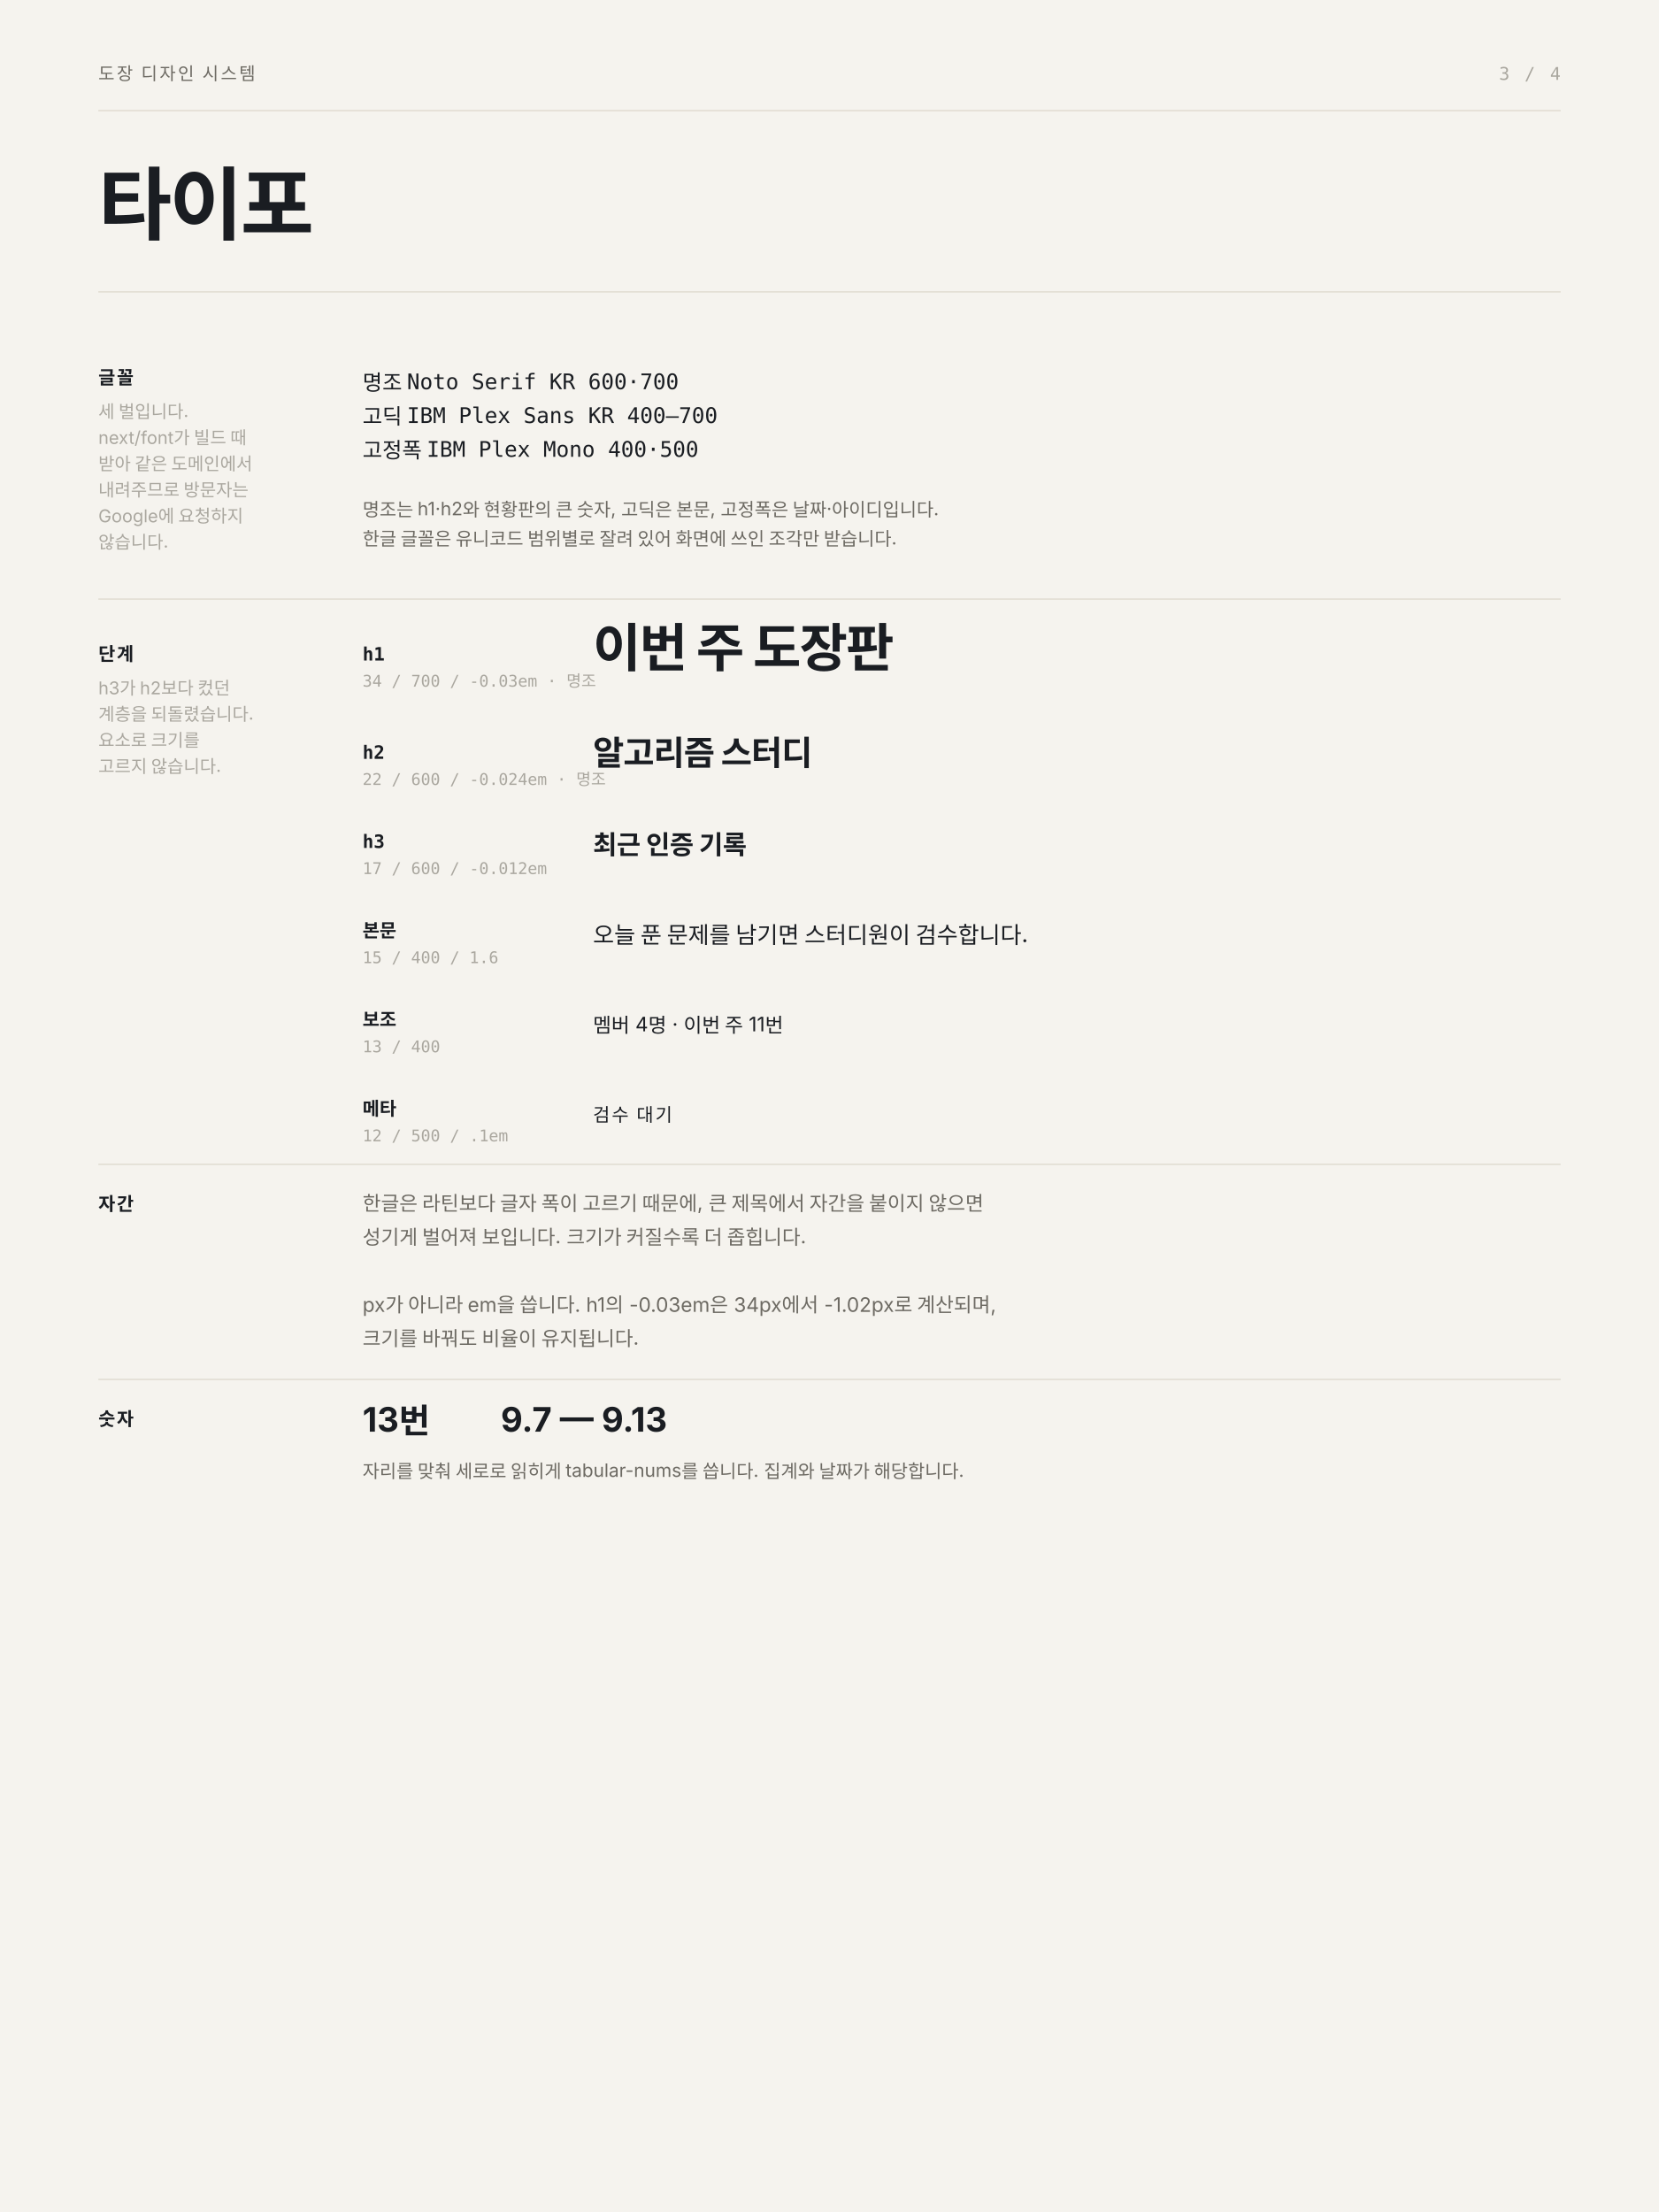
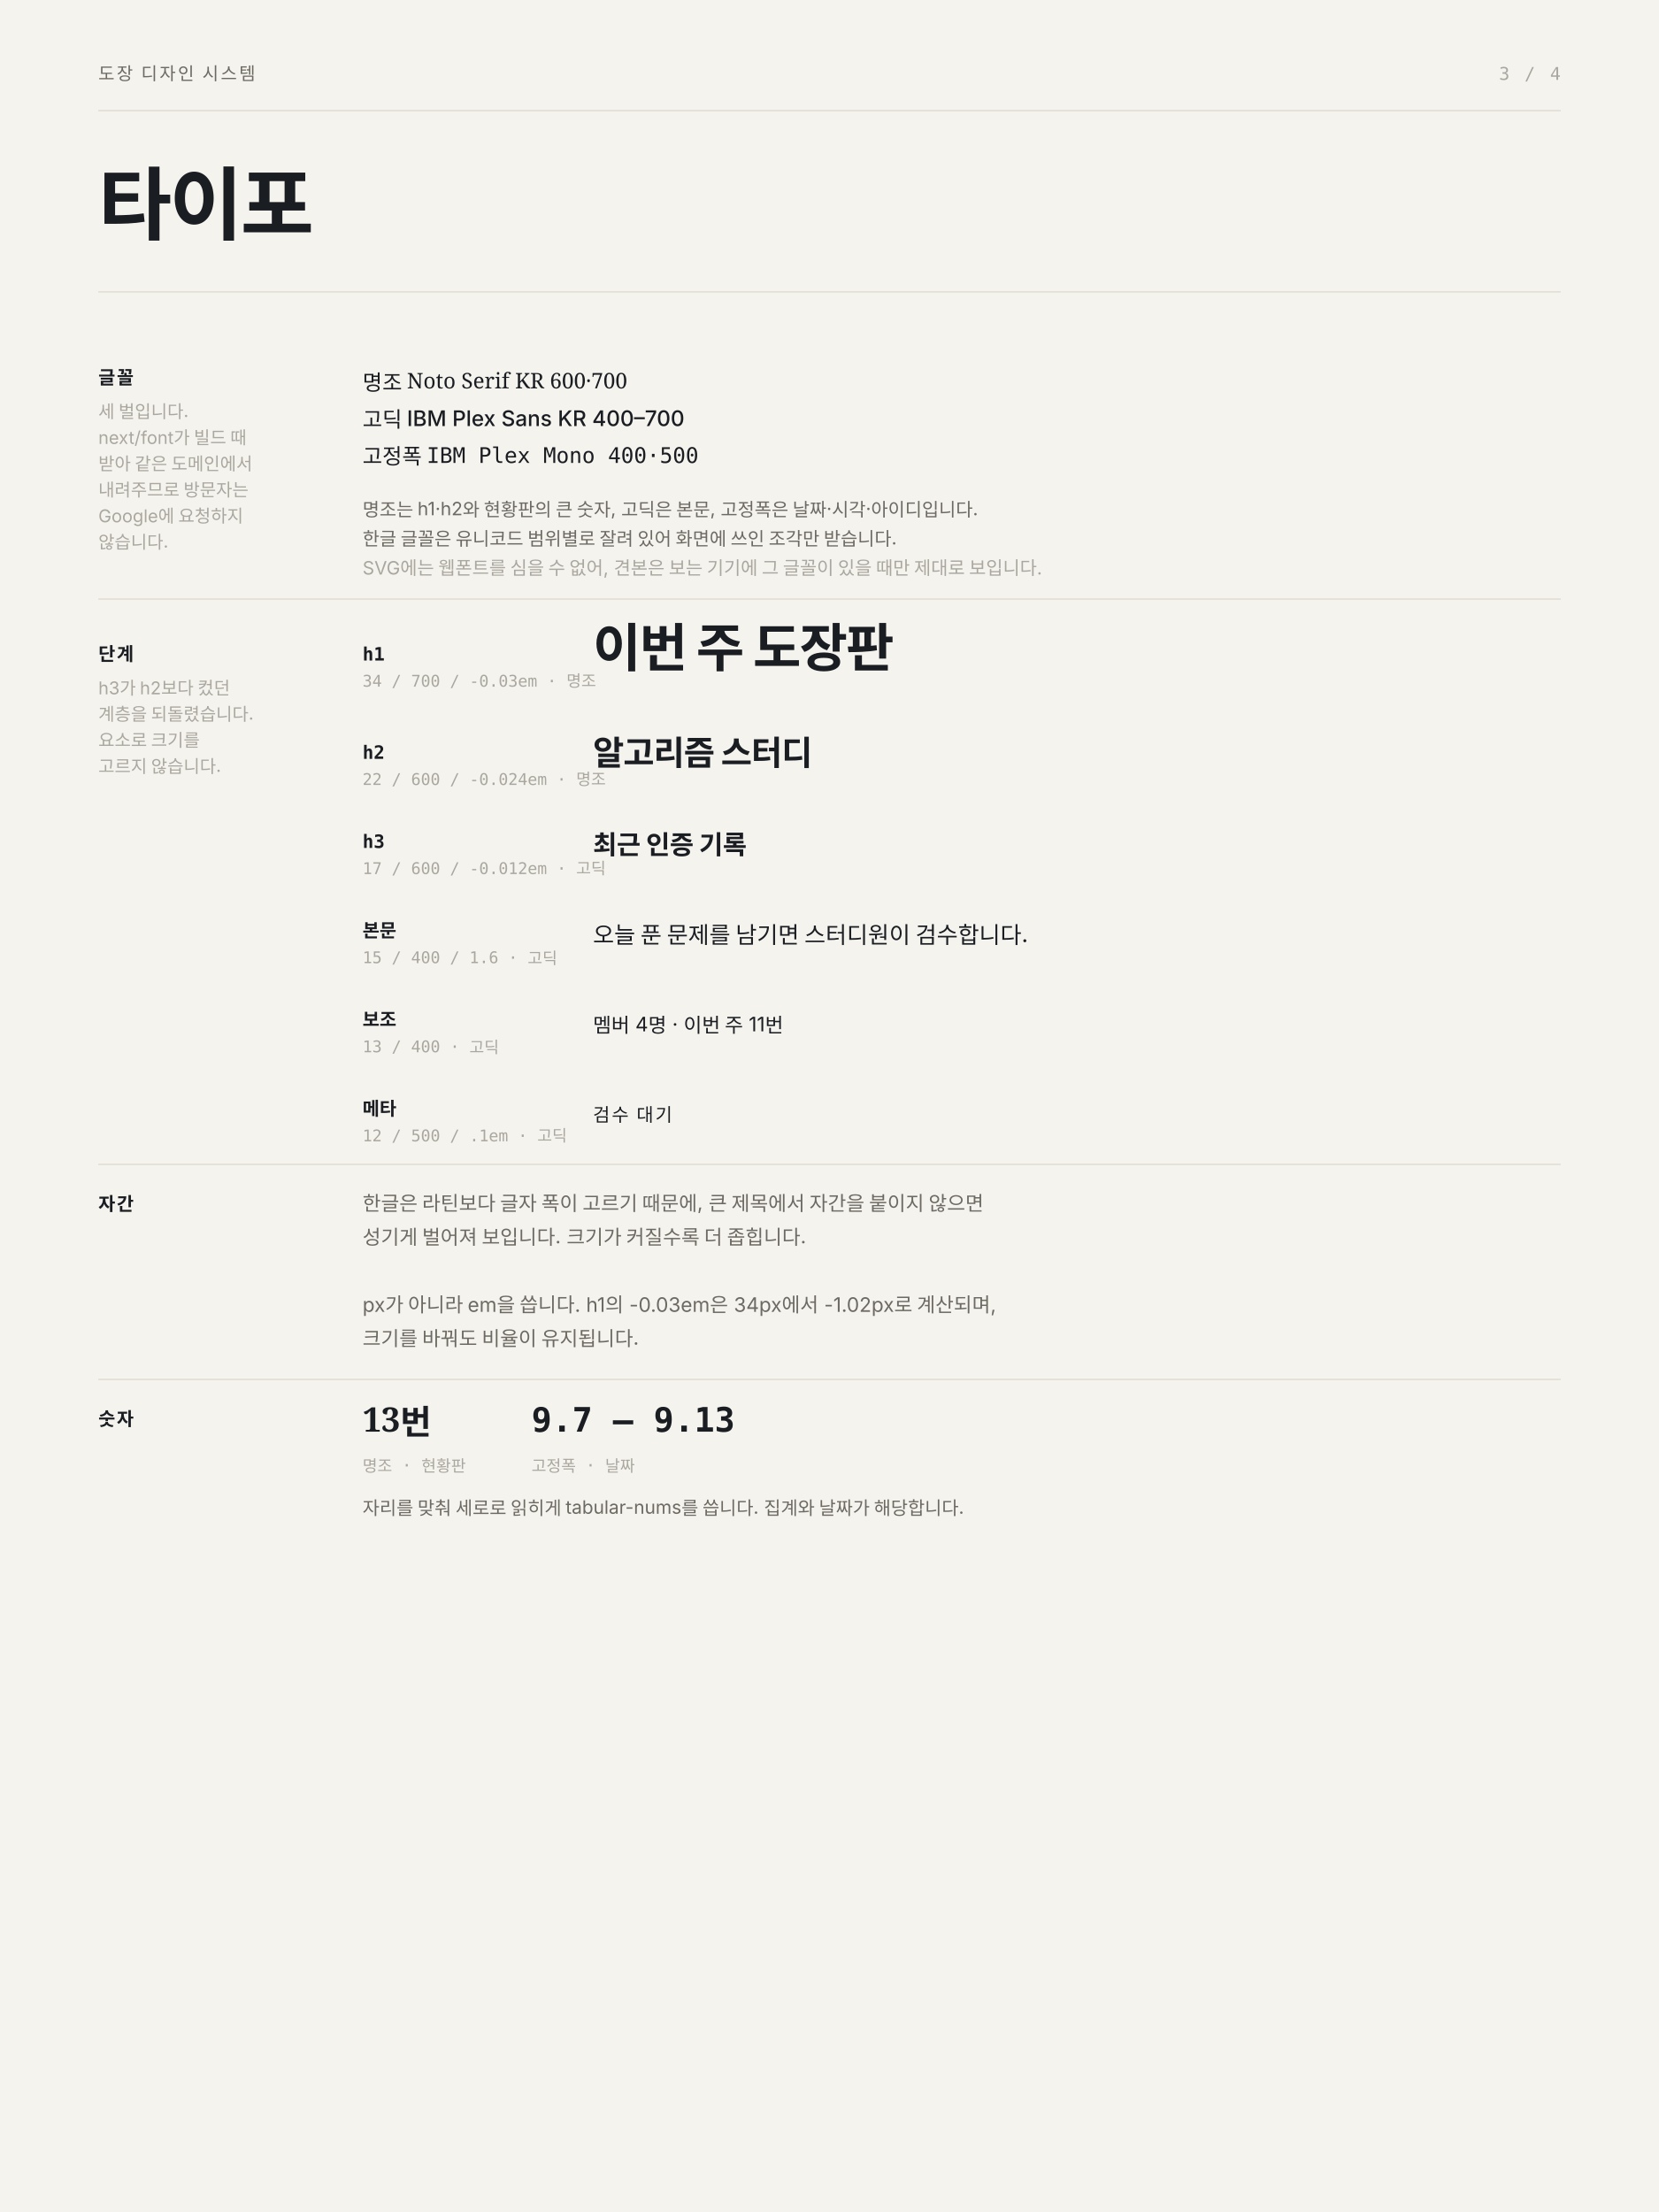
<svg xmlns="http://www.w3.org/2000/svg" viewBox="0 0 1080 1440" width="1080" height="1440">
  <defs />
  <rect width="1080" height="1440" fill="#f5f3ee" />
  <text x="64" y="52" font-size="11.5" fill="#6d6a63" font-family="ui-monospace, 'SF Mono', SFMono-Regular, Menlo, monospace" font-weight="500" letter-spacing="0.12em">도장 디자인 시스템</text>
  <text x="1016" y="52" font-size="11.5" fill="#aaa79f" font-family="ui-monospace, 'SF Mono', SFMono-Regular, Menlo, monospace" font-weight="500" letter-spacing="0.12em" text-anchor="end">3 / 4</text>
  <line x1="64" y1="72" x2="1016" y2="72" stroke="#e3dfd5" stroke-width="1" />
  <text x="64" y="152" font-size="52" fill="#1a1d22" font-family="-apple-system, BlinkMacSystemFont, 'Apple SD Gothic Neo', 'Noto Sans KR', sans-serif" font-weight="700" letter-spacing="-0.03em">타이포</text>
  <line x1="64" y1="190" x2="1016" y2="190" stroke="#e3dfd5" stroke-width="1" />
  <text x="64" y="250" font-size="12" fill="#1a1d22" font-family="ui-monospace, 'SF Mono', SFMono-Regular, Menlo, monospace" font-weight="600" letter-spacing="0.08em">글꼴</text>
  <text x="64" y="272" font-size="11.5" fill="#aaa79f" font-family="-apple-system, BlinkMacSystemFont, 'Apple SD Gothic Neo', 'Noto Sans KR', sans-serif">세 벌입니다.</text>
  <text x="64" y="289" font-size="11.5" fill="#aaa79f" font-family="-apple-system, BlinkMacSystemFont, 'Apple SD Gothic Neo', 'Noto Sans KR', sans-serif">next/font가 빌드 때</text>
  <text x="64" y="306" font-size="11.5" fill="#aaa79f" font-family="-apple-system, BlinkMacSystemFont, 'Apple SD Gothic Neo', 'Noto Sans KR', sans-serif">받아 같은 도메인에서</text>
  <text x="64" y="323" font-size="11.5" fill="#aaa79f" font-family="-apple-system, BlinkMacSystemFont, 'Apple SD Gothic Neo', 'Noto Sans KR', sans-serif">내려주므로 방문자는</text>
  <text x="64" y="340" font-size="11.5" fill="#aaa79f" font-family="-apple-system, BlinkMacSystemFont, 'Apple SD Gothic Neo', 'Noto Sans KR', sans-serif">Google에 요청하지</text>
  <text x="64" y="357" font-size="11.5" fill="#aaa79f" font-family="-apple-system, BlinkMacSystemFont, 'Apple SD Gothic Neo', 'Noto Sans KR', sans-serif">않습니다.</text>
-   <text x="236" y="254" font-size="14" fill="#1a1d22" font-family="ui-monospace, 'SF Mono', SFMono-Regular, Menlo, monospace" font-weight="500">명조  Noto Serif KR 600·700</text>
-   <text x="236" y="276" font-size="14" fill="#1a1d22" font-family="ui-monospace, 'SF Mono', SFMono-Regular, Menlo, monospace" font-weight="500">고딕  IBM Plex Sans KR 400–700</text>
-   <text x="236" y="298" font-size="14" fill="#1a1d22" font-family="ui-monospace, 'SF Mono', SFMono-Regular, Menlo, monospace" font-weight="500">고정폭  IBM Plex Mono 400·500</text>
-   <text x="236" y="336" font-size="12" fill="#6d6a63" font-family="-apple-system, BlinkMacSystemFont, 'Apple SD Gothic Neo', 'Noto Sans KR', sans-serif">명조는 h1·h2와 현황판의 큰 숫자, 고딕은 본문, 고정폭은 날짜·아이디입니다.</text>
+   <text x="236" y="254" font-size="14" fill="#1a1d22" font-family="'Noto Serif KR', 'Nanum Myeongjo', serif" font-weight="500">명조  Noto Serif KR 600·700</text>
+   <text x="236" y="278" font-size="14" fill="#1a1d22" font-family="'IBM Plex Sans KR', -apple-system, BlinkMacSystemFont, 'Apple SD Gothic Neo', 'Noto Sans KR', sans-serif" font-weight="500">고딕  IBM Plex Sans KR 400–700</text>
+   <text x="236" y="302" font-size="14" fill="#1a1d22" font-family="'IBM Plex Mono', ui-monospace, 'SF Mono', SFMono-Regular, Menlo, monospace" font-weight="500">고정폭  IBM Plex Mono 400·500</text>
+   <text x="236" y="336" font-size="12" fill="#6d6a63" font-family="-apple-system, BlinkMacSystemFont, 'Apple SD Gothic Neo', 'Noto Sans KR', sans-serif">명조는 h1·h2와 현황판의 큰 숫자, 고딕은 본문, 고정폭은 날짜·시각·아이디입니다.</text>
  <text x="236" y="355" font-size="12" fill="#6d6a63" font-family="-apple-system, BlinkMacSystemFont, 'Apple SD Gothic Neo', 'Noto Sans KR', sans-serif">한글 글꼴은 유니코드 범위별로 잘려 있어 화면에 쓰인 조각만 받습니다.</text>
+   <text x="236" y="374" font-size="12" fill="#aaa79f" font-family="-apple-system, BlinkMacSystemFont, 'Apple SD Gothic Neo', 'Noto Sans KR', sans-serif">SVG에는 웹폰트를 심을 수 없어, 견본은 보는 기기에 그 글꼴이 있을 때만 제대로 보입니다.</text>
  <line x1="64" y1="390" x2="1016" y2="390" stroke="#e3dfd5" stroke-width="1" />
  <text x="64" y="430" font-size="12" fill="#1a1d22" font-family="ui-monospace, 'SF Mono', SFMono-Regular, Menlo, monospace" font-weight="600" letter-spacing="0.08em">단계</text>
  <text x="64" y="452" font-size="11.5" fill="#aaa79f" font-family="-apple-system, BlinkMacSystemFont, 'Apple SD Gothic Neo', 'Noto Sans KR', sans-serif">h3가 h2보다 컸던</text>
  <text x="64" y="469" font-size="11.5" fill="#aaa79f" font-family="-apple-system, BlinkMacSystemFont, 'Apple SD Gothic Neo', 'Noto Sans KR', sans-serif">계층을 되돌렸습니다.</text>
  <text x="64" y="486" font-size="11.5" fill="#aaa79f" font-family="-apple-system, BlinkMacSystemFont, 'Apple SD Gothic Neo', 'Noto Sans KR', sans-serif">요소로 크기를</text>
  <text x="64" y="503" font-size="11.5" fill="#aaa79f" font-family="-apple-system, BlinkMacSystemFont, 'Apple SD Gothic Neo', 'Noto Sans KR', sans-serif">고르지 않습니다.</text>
  <text x="236" y="430" font-size="12" fill="#1a1d22" font-family="ui-monospace, 'SF Mono', SFMono-Regular, Menlo, monospace" font-weight="600">h1</text>
  <text x="236" y="447" font-size="10.5" fill="#aaa79f" font-family="ui-monospace, 'SF Mono', SFMono-Regular, Menlo, monospace">34 / 700 / -0.03em · 명조</text>
-   <text x="386" y="434" font-size="34" fill="#1a1d22" font-family="-apple-system, BlinkMacSystemFont, 'Apple SD Gothic Neo', 'Noto Sans KR', sans-serif" font-weight="700" letter-spacing="-1.02px">이번 주 도장판</text>
+   <text x="386" y="434" font-size="34" fill="#1a1d22" font-family="'Noto Serif KR', 'Nanum Myeongjo', serif" font-weight="700" letter-spacing="-1.02px">이번 주 도장판</text>
  <text x="236" y="494" font-size="12" fill="#1a1d22" font-family="ui-monospace, 'SF Mono', SFMono-Regular, Menlo, monospace" font-weight="600">h2</text>
  <text x="236" y="511" font-size="10.5" fill="#aaa79f" font-family="ui-monospace, 'SF Mono', SFMono-Regular, Menlo, monospace">22 / 600 / -0.024em · 명조</text>
-   <text x="386" y="498" font-size="22" fill="#1a1d22" font-family="-apple-system, BlinkMacSystemFont, 'Apple SD Gothic Neo', 'Noto Sans KR', sans-serif" font-weight="600" letter-spacing="-0.53px">알고리즘 스터디</text>
+   <text x="386" y="498" font-size="22" fill="#1a1d22" font-family="'Noto Serif KR', 'Nanum Myeongjo', serif" font-weight="600" letter-spacing="-0.53px">알고리즘 스터디</text>
  <text x="236" y="552" font-size="12" fill="#1a1d22" font-family="ui-monospace, 'SF Mono', SFMono-Regular, Menlo, monospace" font-weight="600">h3</text>
-   <text x="236" y="569" font-size="10.5" fill="#aaa79f" font-family="ui-monospace, 'SF Mono', SFMono-Regular, Menlo, monospace">17 / 600 / -0.012em</text>
-   <text x="386" y="556" font-size="17" fill="#1a1d22" font-family="-apple-system, BlinkMacSystemFont, 'Apple SD Gothic Neo', 'Noto Sans KR', sans-serif" font-weight="600" letter-spacing="-0.2px">최근 인증 기록</text>
+   <text x="236" y="569" font-size="10.5" fill="#aaa79f" font-family="ui-monospace, 'SF Mono', SFMono-Regular, Menlo, monospace">17 / 600 / -0.012em · 고딕</text>
+   <text x="386" y="556" font-size="17" fill="#1a1d22" font-family="'IBM Plex Sans KR', -apple-system, BlinkMacSystemFont, 'Apple SD Gothic Neo', 'Noto Sans KR', sans-serif" font-weight="600" letter-spacing="-0.2px">최근 인증 기록</text>
  <text x="236" y="610" font-size="12" fill="#1a1d22" font-family="ui-monospace, 'SF Mono', SFMono-Regular, Menlo, monospace" font-weight="600">본문</text>
-   <text x="236" y="627" font-size="10.5" fill="#aaa79f" font-family="ui-monospace, 'SF Mono', SFMono-Regular, Menlo, monospace">15 / 400 / 1.6</text>
-   <text x="386" y="614" font-size="15" fill="#1a1d22" font-family="-apple-system, BlinkMacSystemFont, 'Apple SD Gothic Neo', 'Noto Sans KR', sans-serif" letter-spacing="0">오늘 푼 문제를 남기면 스터디원이 검수합니다.</text>
+   <text x="236" y="627" font-size="10.5" fill="#aaa79f" font-family="ui-monospace, 'SF Mono', SFMono-Regular, Menlo, monospace">15 / 400 / 1.6 · 고딕</text>
+   <text x="386" y="614" font-size="15" fill="#1a1d22" font-family="'IBM Plex Sans KR', -apple-system, BlinkMacSystemFont, 'Apple SD Gothic Neo', 'Noto Sans KR', sans-serif" letter-spacing="0">오늘 푼 문제를 남기면 스터디원이 검수합니다.</text>
  <text x="236" y="668" font-size="12" fill="#1a1d22" font-family="ui-monospace, 'SF Mono', SFMono-Regular, Menlo, monospace" font-weight="600">보조</text>
-   <text x="236" y="685" font-size="10.5" fill="#aaa79f" font-family="ui-monospace, 'SF Mono', SFMono-Regular, Menlo, monospace">13 / 400</text>
-   <text x="386" y="672" font-size="13" fill="#1a1d22" font-family="-apple-system, BlinkMacSystemFont, 'Apple SD Gothic Neo', 'Noto Sans KR', sans-serif" letter-spacing="0">멤버 4명 · 이번 주 11번</text>
+   <text x="236" y="685" font-size="10.5" fill="#aaa79f" font-family="ui-monospace, 'SF Mono', SFMono-Regular, Menlo, monospace">13 / 400 · 고딕</text>
+   <text x="386" y="672" font-size="13" fill="#1a1d22" font-family="'IBM Plex Sans KR', -apple-system, BlinkMacSystemFont, 'Apple SD Gothic Neo', 'Noto Sans KR', sans-serif" letter-spacing="0">멤버 4명 · 이번 주 11번</text>
  <text x="236" y="726" font-size="12" fill="#1a1d22" font-family="ui-monospace, 'SF Mono', SFMono-Regular, Menlo, monospace" font-weight="600">메타</text>
-   <text x="236" y="743" font-size="10.5" fill="#aaa79f" font-family="ui-monospace, 'SF Mono', SFMono-Regular, Menlo, monospace">12 / 500 / .1em</text>
-   <text x="386" y="730" font-size="12" fill="#1a1d22" font-family="-apple-system, BlinkMacSystemFont, 'Apple SD Gothic Neo', 'Noto Sans KR', sans-serif" font-weight="500" letter-spacing="1.2px">검수 대기</text>
+   <text x="236" y="743" font-size="10.5" fill="#aaa79f" font-family="ui-monospace, 'SF Mono', SFMono-Regular, Menlo, monospace">12 / 500 / .1em · 고딕</text>
+   <text x="386" y="730" font-size="12" fill="#1a1d22" font-family="'IBM Plex Sans KR', -apple-system, BlinkMacSystemFont, 'Apple SD Gothic Neo', 'Noto Sans KR', sans-serif" font-weight="500" letter-spacing="1.2px">검수 대기</text>
  <line x1="64" y1="758" x2="1016" y2="758" stroke="#e3dfd5" stroke-width="1" />
  <text x="64" y="788" font-size="12" fill="#1a1d22" font-family="ui-monospace, 'SF Mono', SFMono-Regular, Menlo, monospace" font-weight="600" letter-spacing="0.08em">자간</text>
  <text x="236" y="788" font-size="13" fill="#6d6a63" font-family="-apple-system, BlinkMacSystemFont, 'Apple SD Gothic Neo', 'Noto Sans KR', sans-serif">한글은 라틴보다 글자 폭이 고르기 때문에, 큰 제목에서 자간을 붙이지 않으면</text>
  <text x="236" y="810" font-size="13" fill="#6d6a63" font-family="-apple-system, BlinkMacSystemFont, 'Apple SD Gothic Neo', 'Noto Sans KR', sans-serif">성기게 벌어져 보입니다. 크기가 커질수록 더 좁힙니다.</text>
  <text x="236" y="832" font-size="13" fill="#6d6a63" font-family="-apple-system, BlinkMacSystemFont, 'Apple SD Gothic Neo', 'Noto Sans KR', sans-serif" />
  <text x="236" y="854" font-size="13" fill="#6d6a63" font-family="-apple-system, BlinkMacSystemFont, 'Apple SD Gothic Neo', 'Noto Sans KR', sans-serif">px가 아니라 em을 씁니다. h1의 -0.03em은 34px에서 -1.02px로 계산되며,</text>
  <text x="236" y="876" font-size="13" fill="#6d6a63" font-family="-apple-system, BlinkMacSystemFont, 'Apple SD Gothic Neo', 'Noto Sans KR', sans-serif">크기를 바꿔도 비율이 유지됩니다.</text>
  <line x1="64" y1="898" x2="1016" y2="898" stroke="#e3dfd5" stroke-width="1" />
  <text x="64" y="928" font-size="12" fill="#1a1d22" font-family="ui-monospace, 'SF Mono', SFMono-Regular, Menlo, monospace" font-weight="600" letter-spacing="0.08em">숫자</text>
-   <text x="236" y="932" font-size="22" fill="#1a1d22" font-family="-apple-system, BlinkMacSystemFont, 'Apple SD Gothic Neo', 'Noto Sans KR', sans-serif" font-weight="650">13번</text>
-   <text x="326" y="932" font-size="22" fill="#1a1d22" font-family="-apple-system, BlinkMacSystemFont, 'Apple SD Gothic Neo', 'Noto Sans KR', sans-serif" font-weight="650">9.7 — 9.13</text>
-   <text x="236" y="962" font-size="12" fill="#6d6a63" font-family="-apple-system, BlinkMacSystemFont, 'Apple SD Gothic Neo', 'Noto Sans KR', sans-serif">자리를 맞춰 세로로 읽히게 tabular-nums를 씁니다. 집계와 날짜가 해당합니다.</text>
+   <text x="236" y="932" font-size="22" fill="#1a1d22" font-family="'Noto Serif KR', 'Nanum Myeongjo', serif" font-weight="650">13번</text>
+   <text x="346" y="932" font-size="22" fill="#1a1d22" font-family="'IBM Plex Mono', ui-monospace, 'SF Mono', SFMono-Regular, Menlo, monospace" font-weight="650">9.7 — 9.13</text>
+   <text x="236" y="958" font-size="10.5" fill="#aaa79f" font-family="ui-monospace, 'SF Mono', SFMono-Regular, Menlo, monospace">명조 · 현황판</text>
+   <text x="346" y="958" font-size="10.5" fill="#aaa79f" font-family="ui-monospace, 'SF Mono', SFMono-Regular, Menlo, monospace">고정폭 · 날짜</text>
+   <text x="236" y="986" font-size="12" fill="#6d6a63" font-family="-apple-system, BlinkMacSystemFont, 'Apple SD Gothic Neo', 'Noto Sans KR', sans-serif">자리를 맞춰 세로로 읽히게 tabular-nums를 씁니다. 집계와 날짜가 해당합니다.</text>
</svg>
